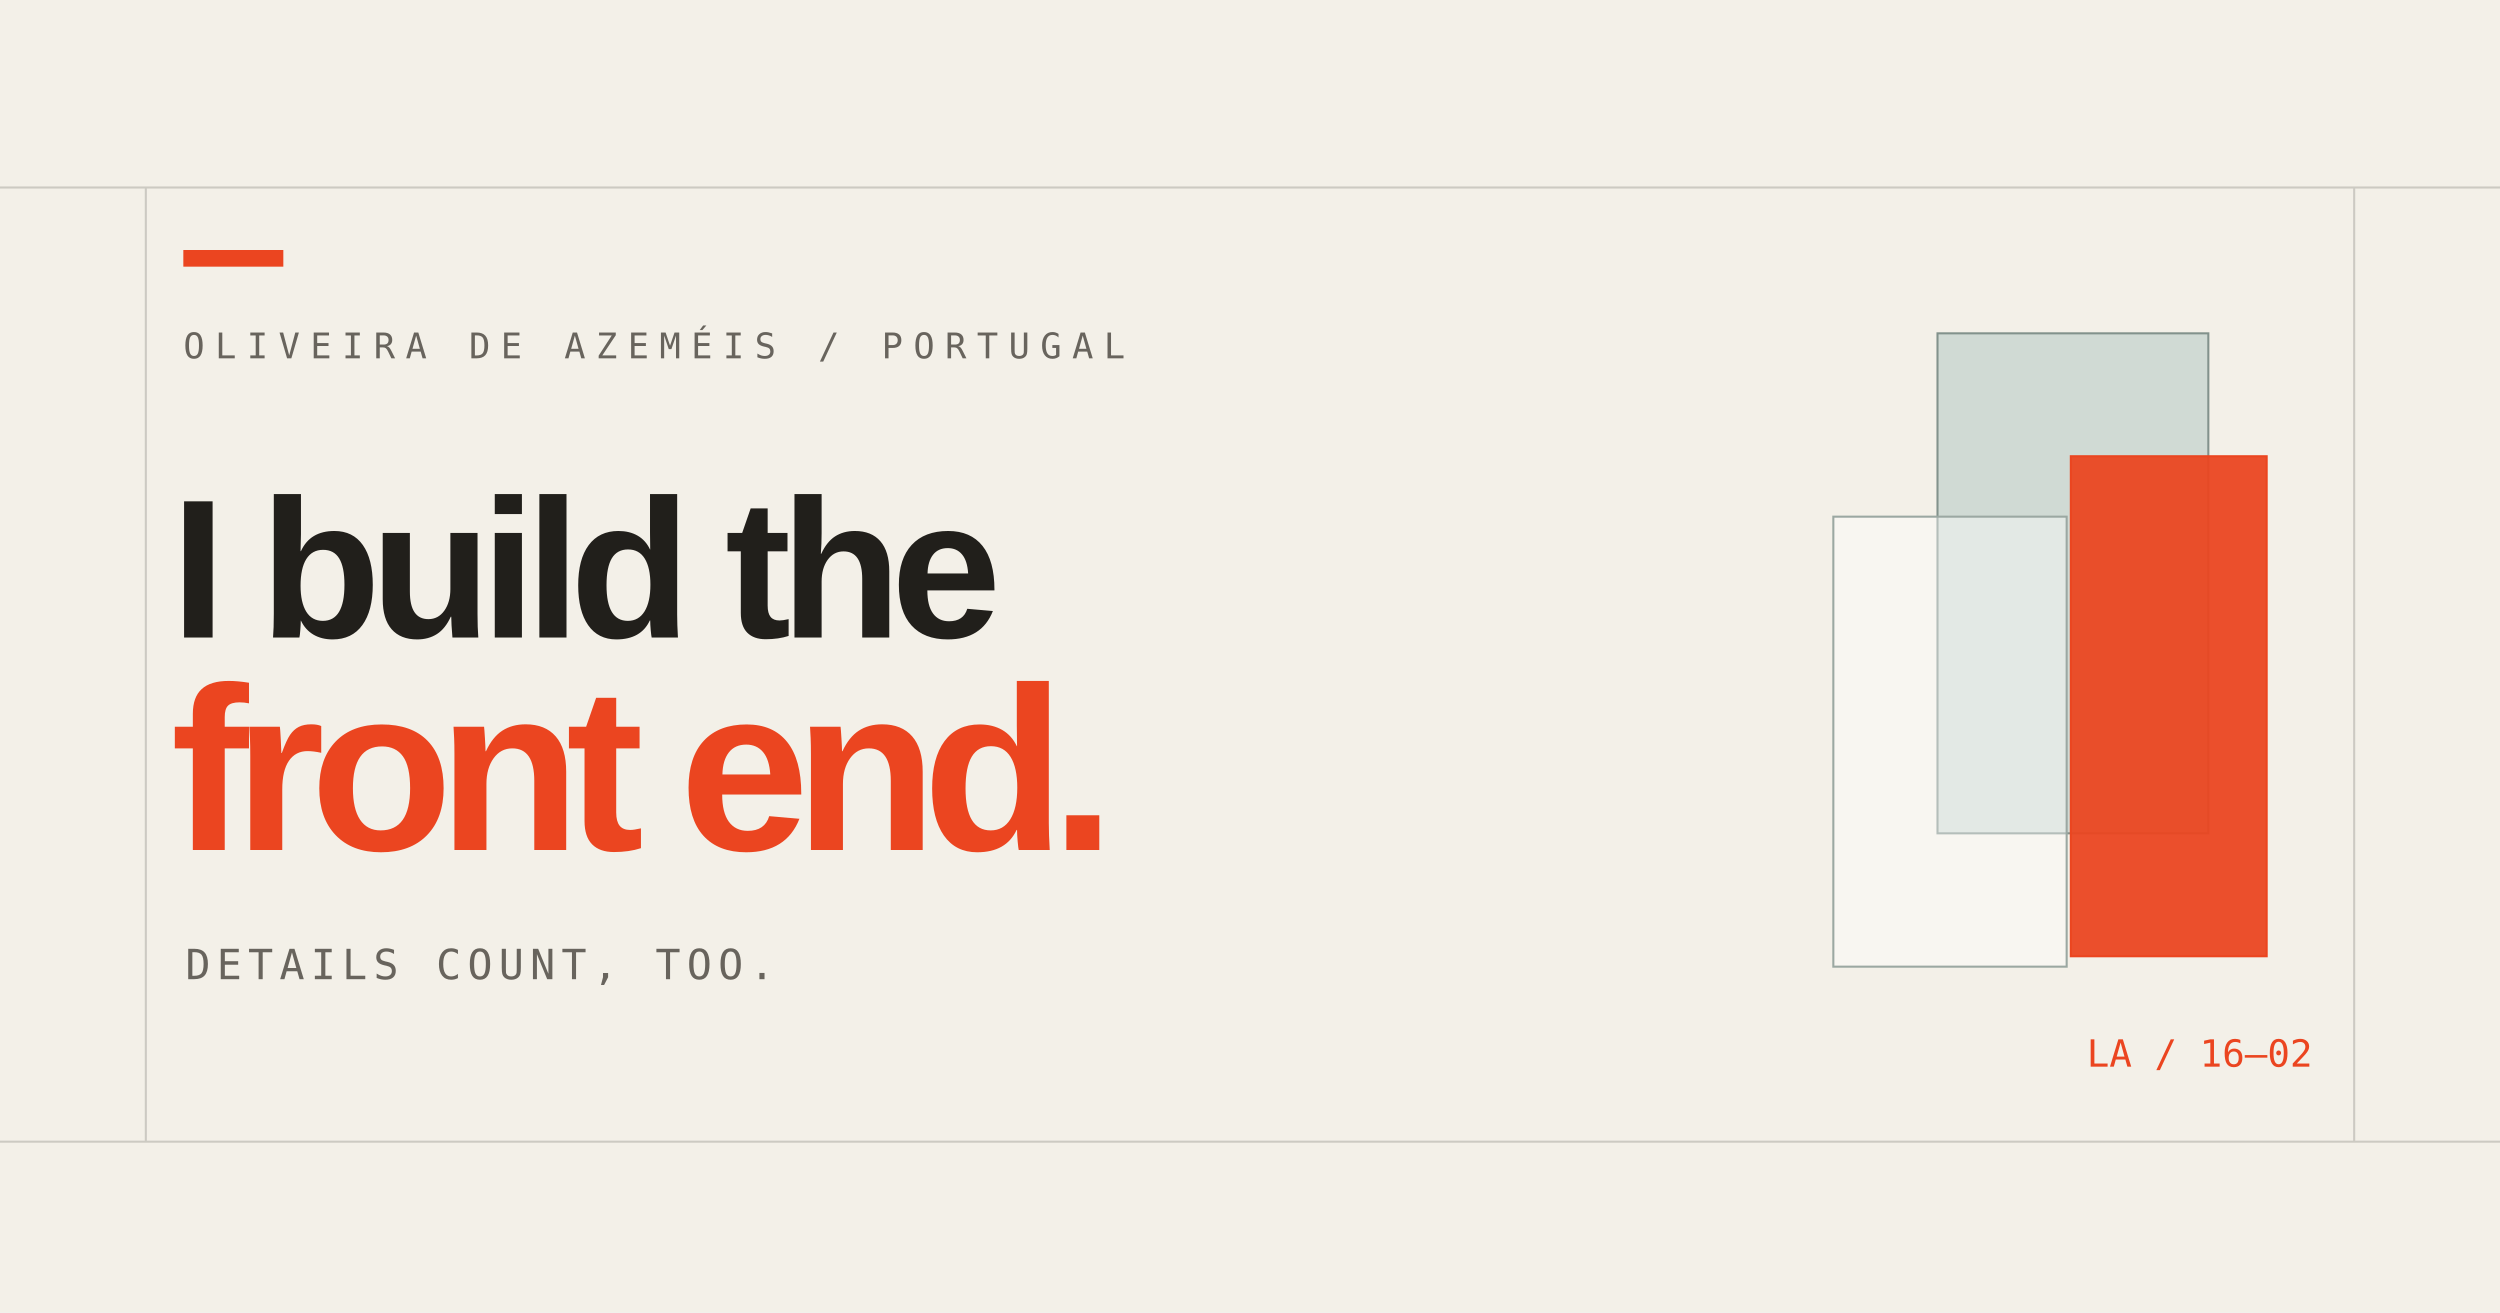
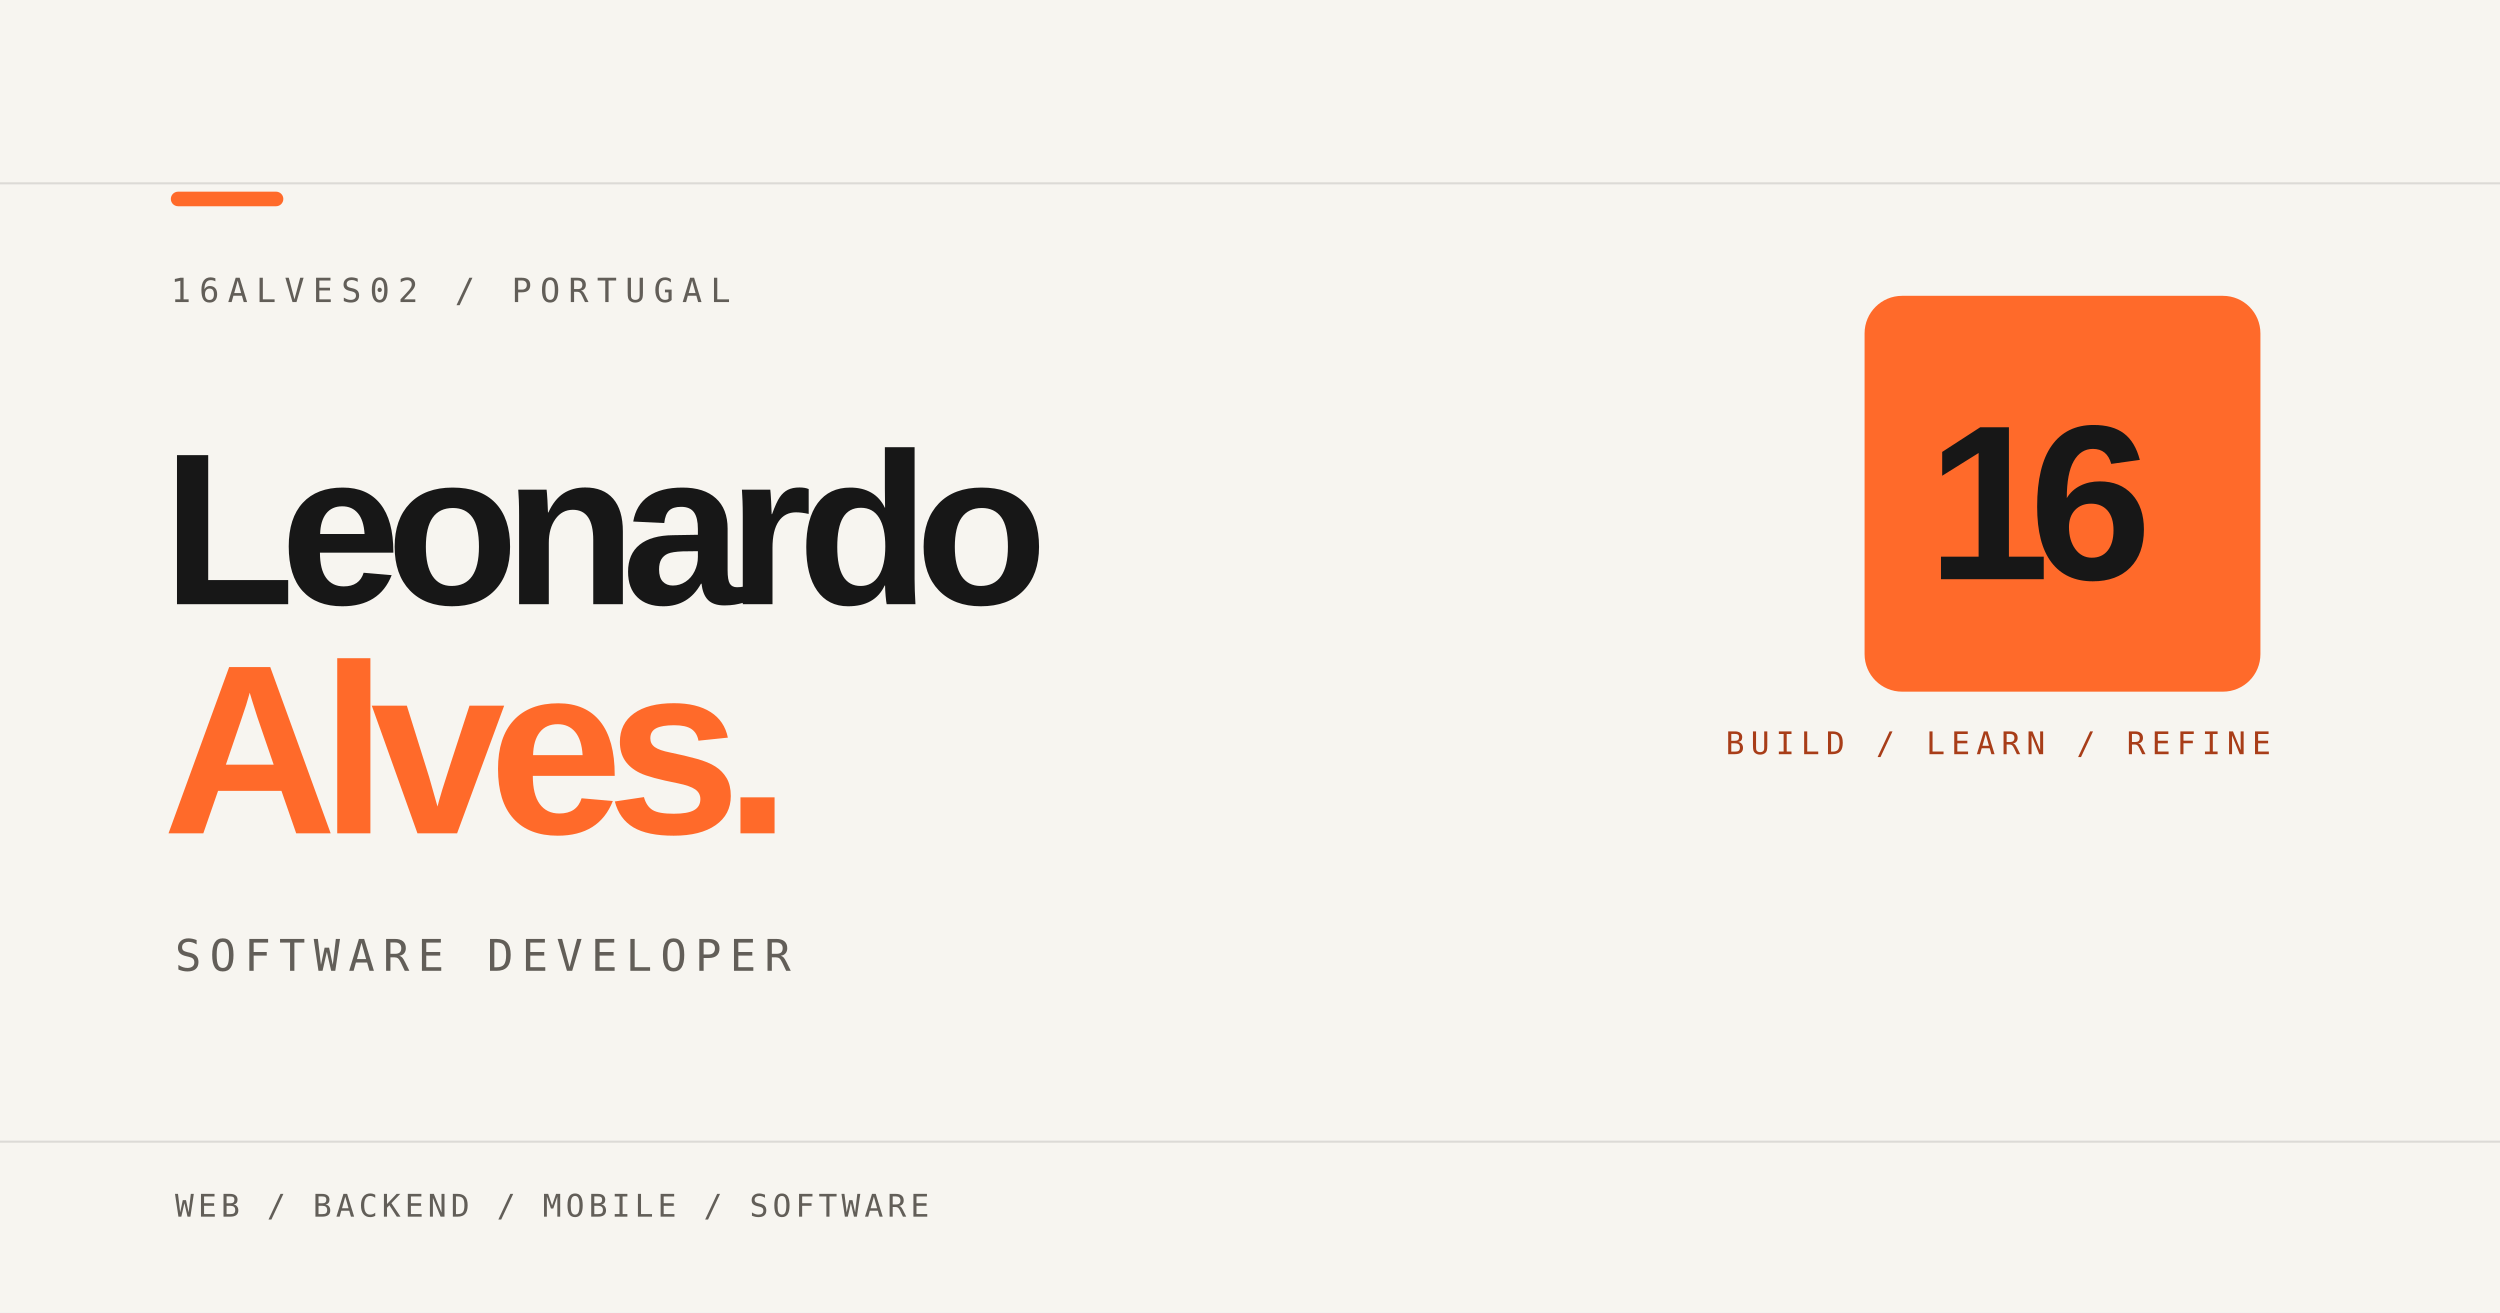
<svg xmlns="http://www.w3.org/2000/svg" viewBox="0 0 1200 630" fill="none">
-   <rect width="1200" height="630" fill="#F3F0E8" />
-   <path d="M0 90H1200M0 548H1200M70 90V548M1130 90V548" stroke="#211F1B" stroke-opacity=".18" />
-   <path d="M88 124H136" stroke="#EB4520" stroke-width="8" />
-   <text x="88" y="172" fill="#68645D" font-family="monospace" font-size="17" letter-spacing="5">OLIVEIRA DE AZEMÉIS / PORTUGAL</text>
-   <text x="82" y="306" fill="#211F1B" font-family="Arial, Helvetica, sans-serif" font-size="95" font-weight="700" letter-spacing="-5">I build the</text>
-   <text x="82" y="408" fill="#EB4520" font-family="Arial, Helvetica, sans-serif" font-size="112" font-weight="700" letter-spacing="-7">front end.</text>
-   <text x="89" y="470" fill="#68645D" font-family="monospace" font-size="20" letter-spacing="3">DETAILS COUNT, TOO.</text>
-   <rect x="930" y="160" width="130" height="240" fill="#CCD7D2" fill-opacity=".9" stroke="#82928C" />
-   <rect x="994" y="219" width="94" height="240" fill="#EB4520" fill-opacity=".94" stroke="#EB4520" />
-   <rect x="880" y="248" width="112" height="216" fill="#FFFFFF" fill-opacity=".4" stroke="#9BA8A2" />
-   <text x="1110" y="512" fill="#EB4520" font-family="monospace" font-size="18" text-anchor="end">LA / 16—02</text>
+   <rect width="1200" height="630" fill="#F7F5F0" />
+   <path d="M0 88H1200M0 548H1200" stroke="#171717" stroke-opacity=".12" />
+   <rect x="82" y="92" width="54" height="7" rx="3.5" fill="#FF6A2A" />
+   <text x="82" y="145" fill="#625E58" font-family="monospace" font-size="16" letter-spacing="4">16ALVES02 / PORTUGAL</text>
+   <text x="78" y="290" fill="#171717" font-family="Arial, Helvetica, sans-serif" font-size="104" font-weight="700" letter-spacing="-7">Leonardo</text>
+   <text x="78" y="400" fill="#FF6A2A" font-family="Arial, Helvetica, sans-serif" font-size="116" font-weight="700" letter-spacing="-8">Alves.</text>
+   <text x="84" y="466" fill="#625E58" font-family="monospace" font-size="21" letter-spacing="4">SOFTWARE DEVELOPER</text>
+   <rect x="895" y="142" width="190" height="190" rx="18" fill="#FF6A2A" />
+   <text x="925" y="278" fill="#171717" font-family="Arial, Helvetica, sans-serif" font-size="106" font-weight="800" letter-spacing="-10">16</text>
+   <text x="1090" y="362" fill="#A83D18" font-family="monospace" font-size="15" text-anchor="end" letter-spacing="3">BUILD / LEARN / REFINE</text>
+   <text x="84" y="584" fill="#625E58" font-family="monospace" font-size="15" letter-spacing="2">WEB / BACKEND / MOBILE / SOFTWARE</text>
</svg>
